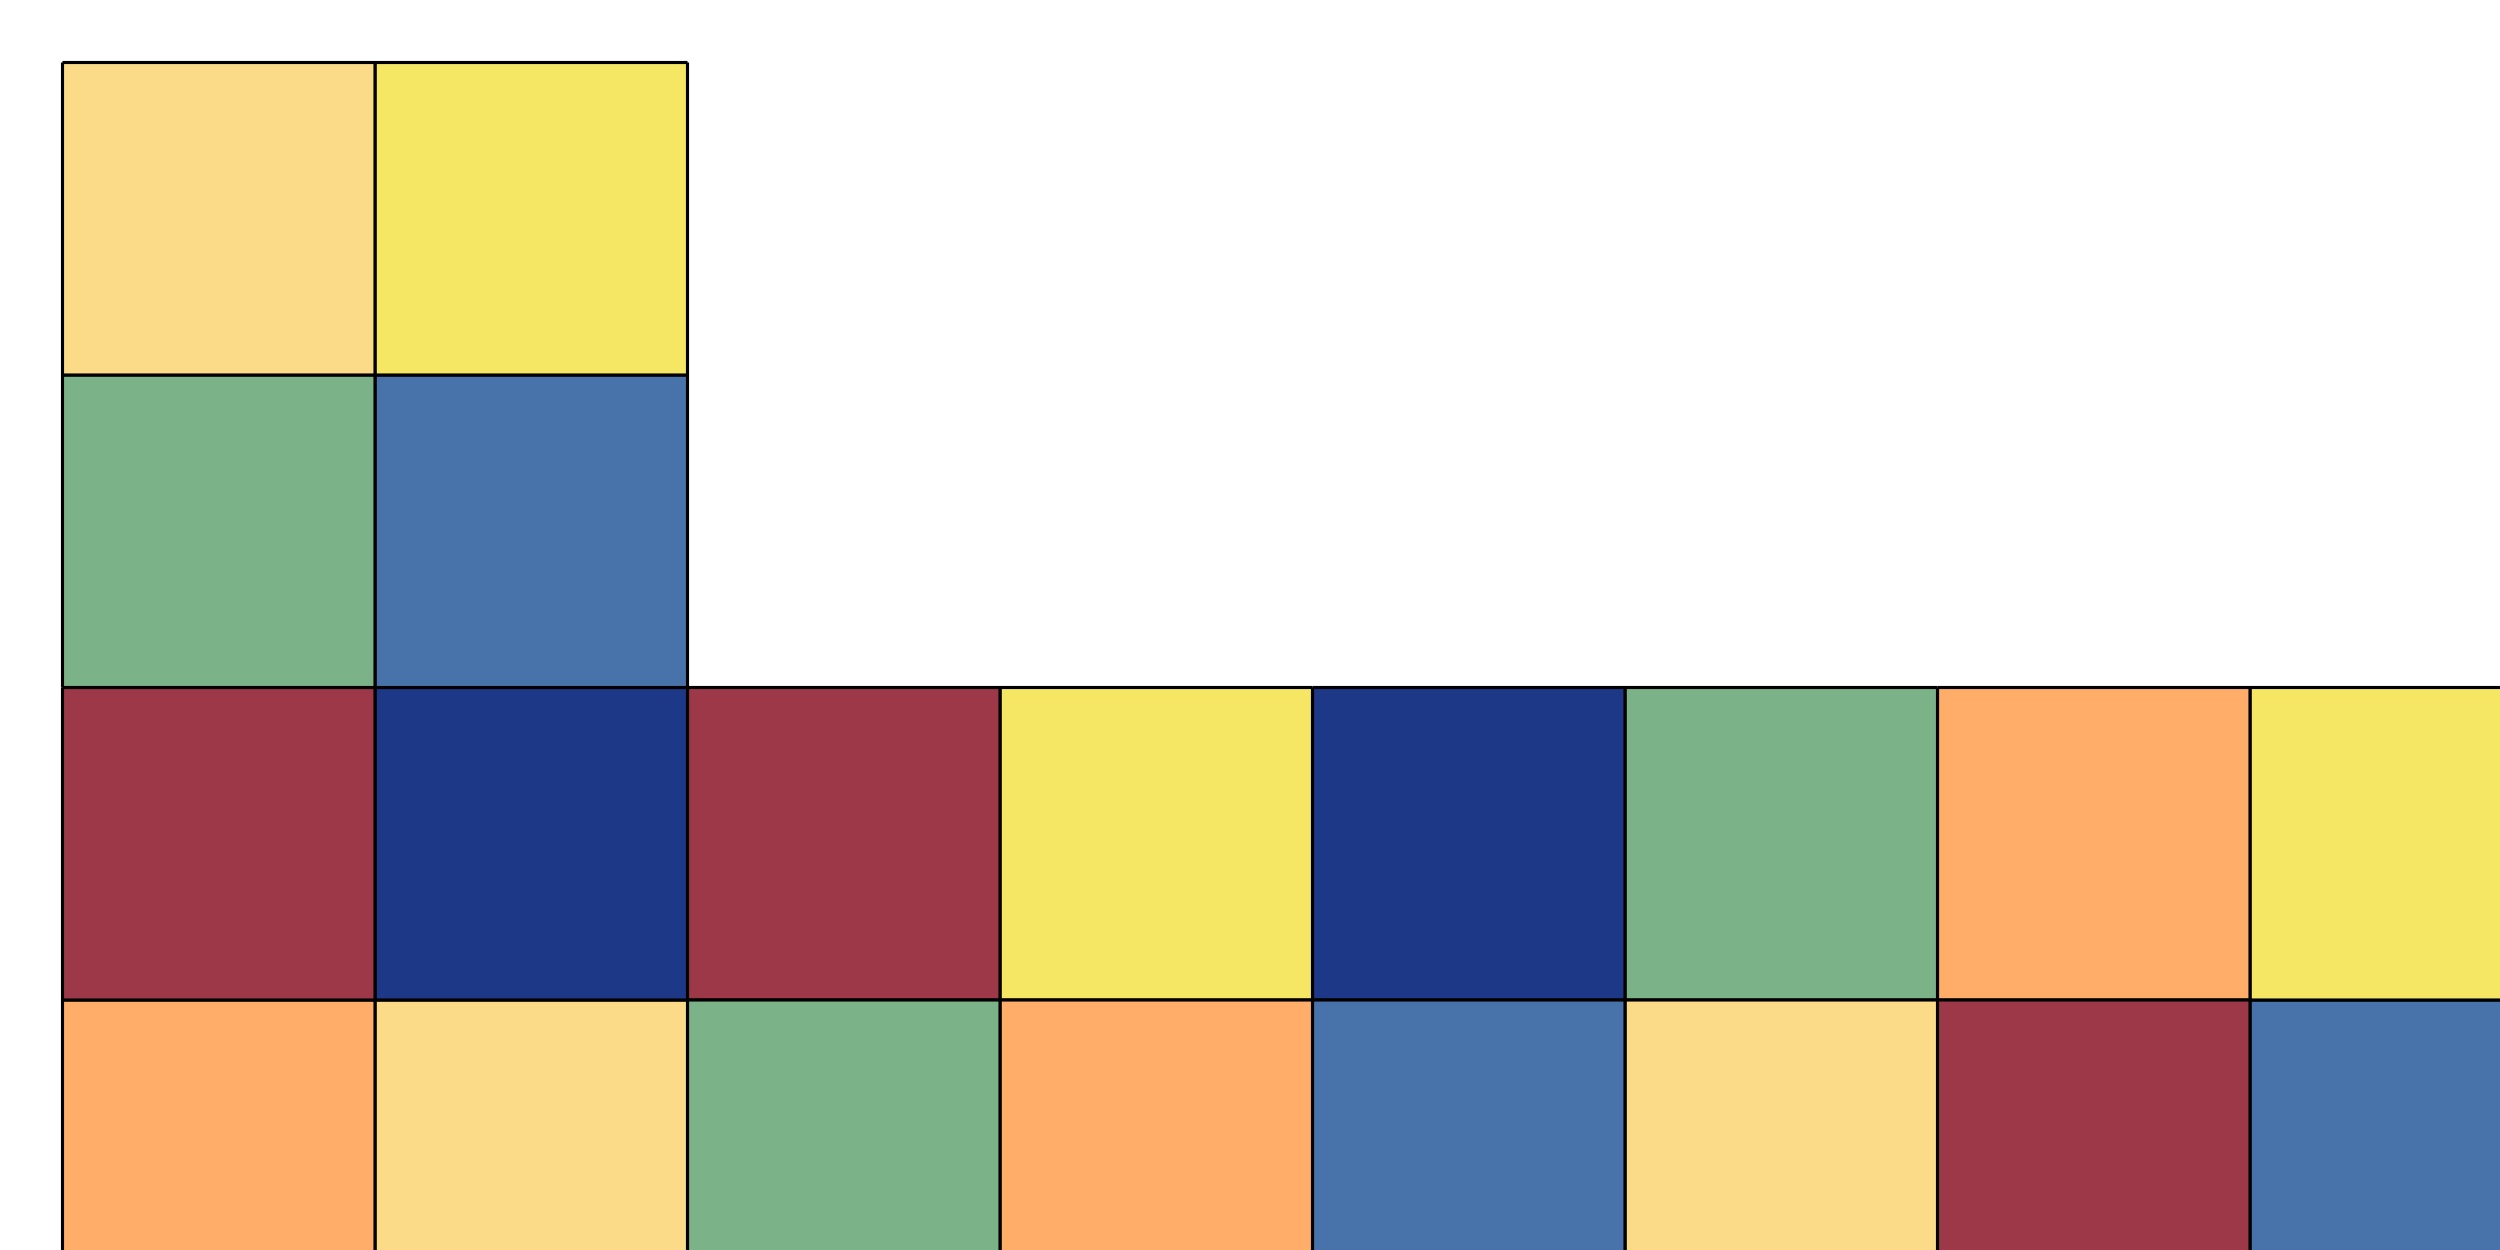
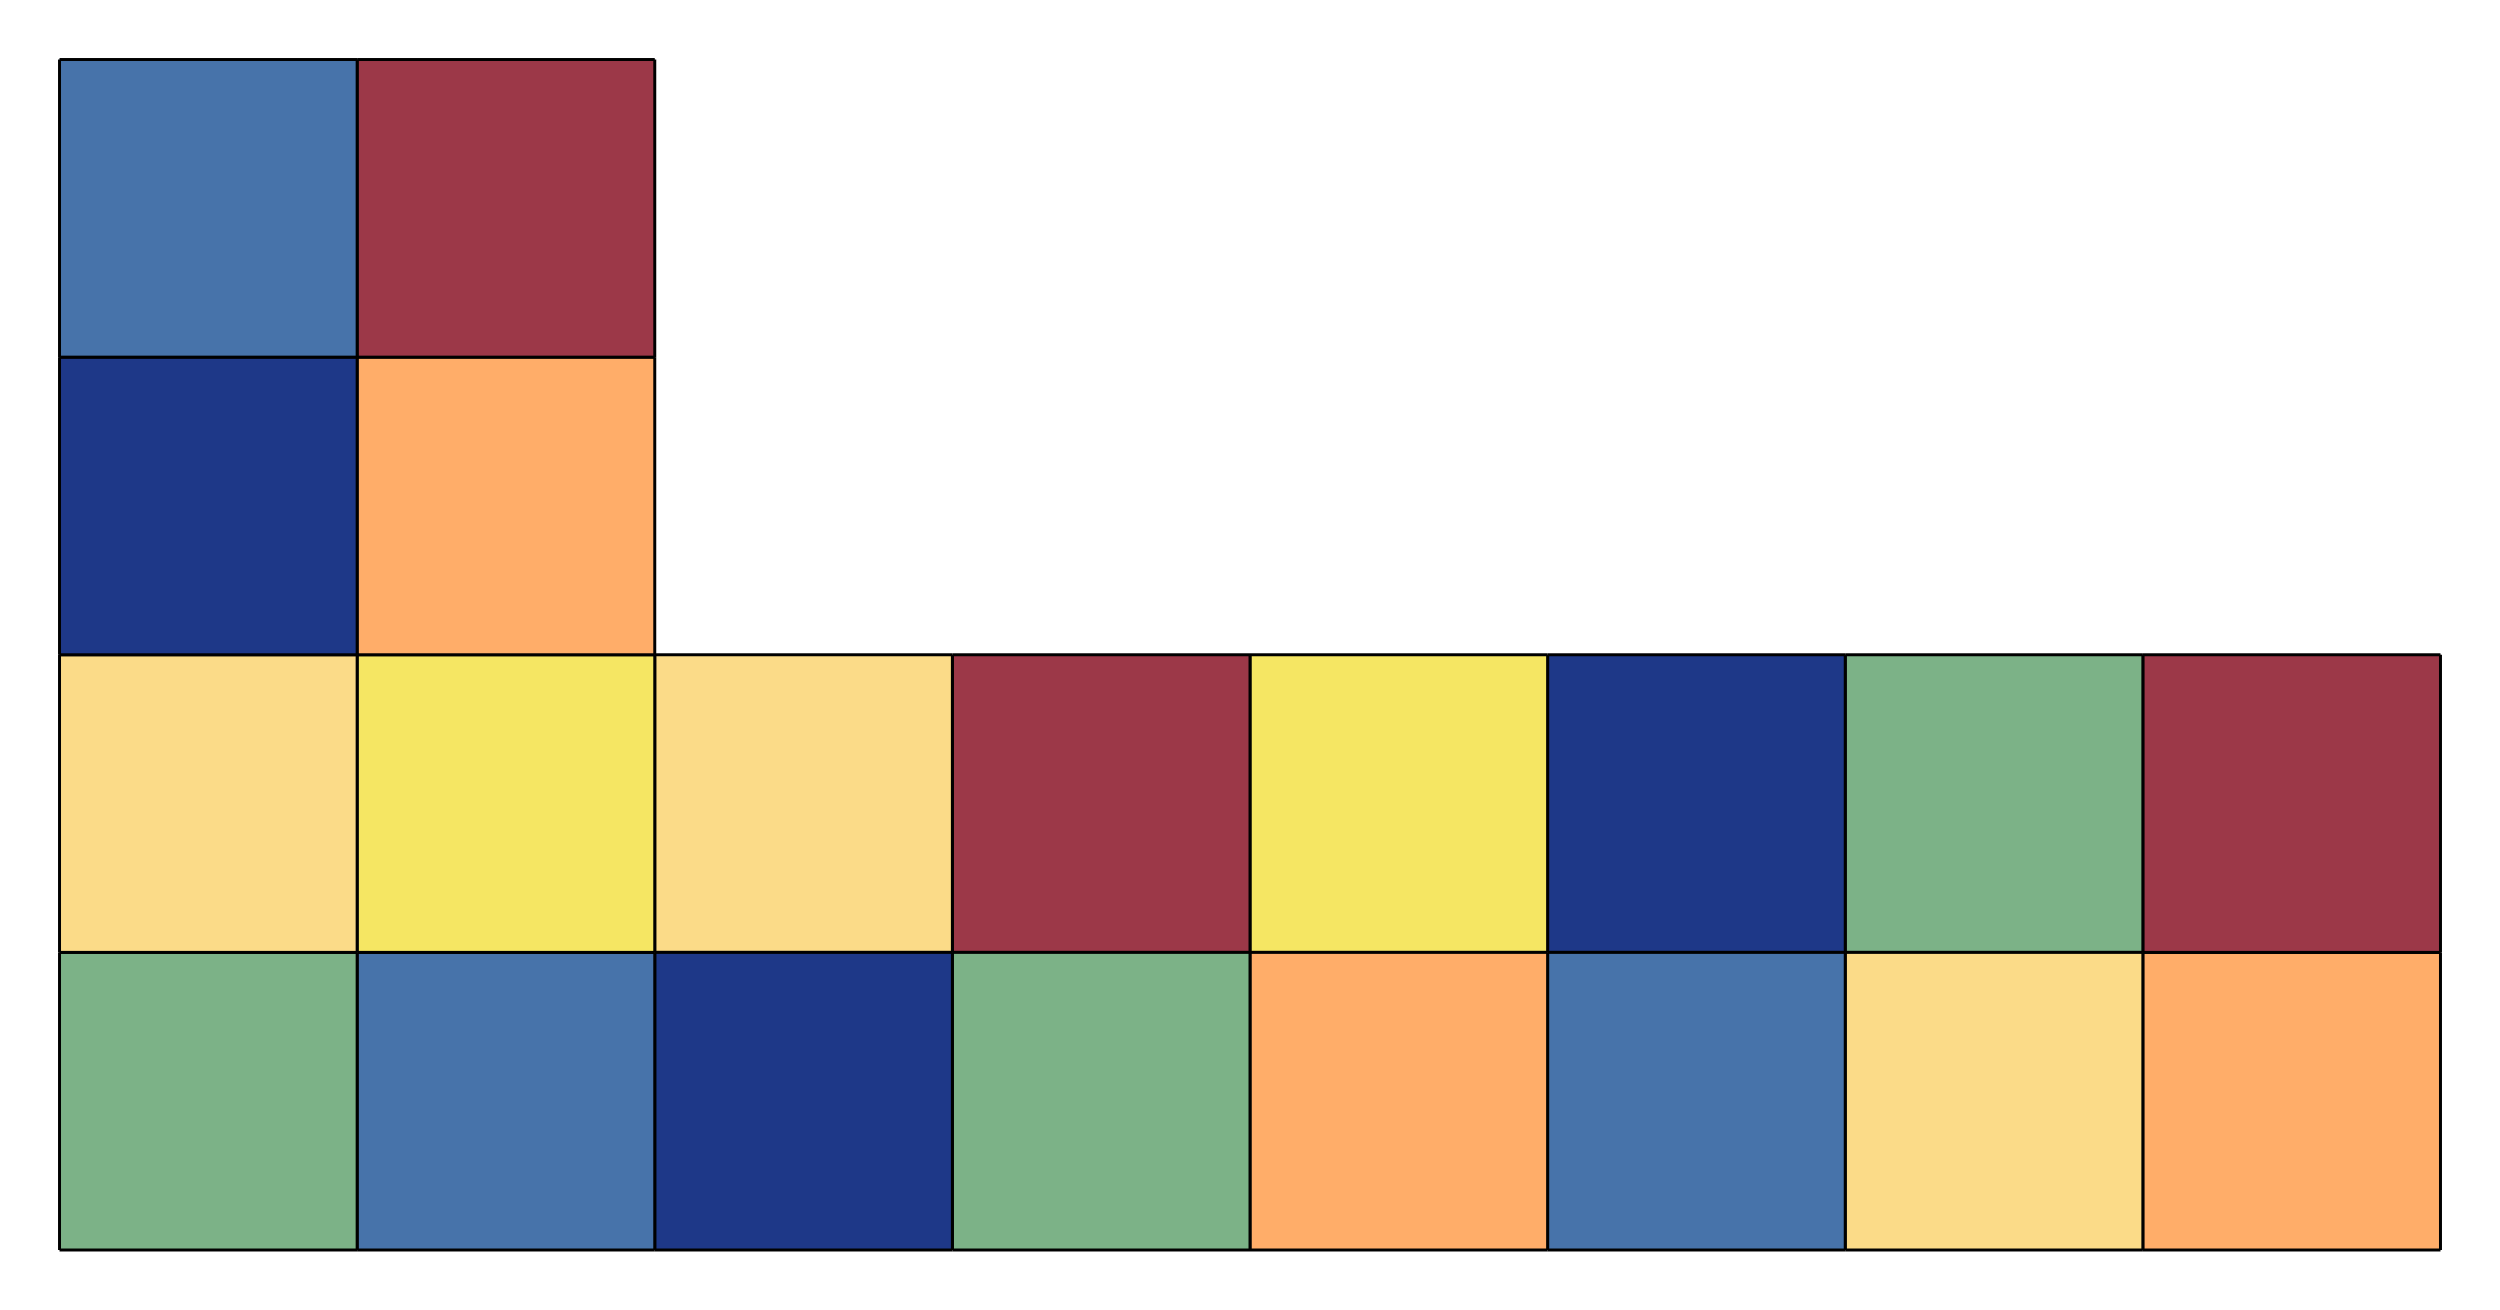
- <svg xmlns="http://www.w3.org/2000/svg" width="400" height="200">
+ <svg xmlns="http://www.w3.org/2000/svg" width="420" height="220">
+   <g style="fill:#ffad69;">
+     <rect x="360" y="160" width="50" height="50" />
+   </g>
+   <g style="stroke:#000000;stroke-width:0.5;">
+     <line x1="360" y1="160" x2="360" y2="210" />
+   </g>
+   <g style="stroke:#000000;stroke-width:0.5;">
+     <line x1="410" y1="160" x2="410" y2="210" />
+   </g>
+   <g style="stroke:#000000;stroke-width:0.5;">
+     <line x1="360" y1="210" x2="410" y2="210" />
+   </g>
+   <g style="stroke:#000000;stroke-width:0.5;">
+     <line x1="360" y1="160" x2="410" y2="160" />
+   </g>
+   <g style="fill:#9c3848;">
+     <rect x="360" y="110" width="50" height="50" />
+   </g>
+   <g style="stroke:#000000;stroke-width:0.5;">
+     <line x1="360" y1="110" x2="360" y2="160" />
+   </g>
+   <g style="stroke:#000000;stroke-width:0.5;">
+     <line x1="410" y1="110" x2="410" y2="160" />
+   </g>
+   <g style="stroke:#000000;stroke-width:0.5;">
+     <line x1="360" y1="160" x2="410" y2="160" />
+   </g>
+   <g style="stroke:#000000;stroke-width:0.5;">
+     <line x1="360" y1="110" x2="410" y2="110" />
+   </g>
+   <g style="fill:#7cb287;">
+     <rect x="310" y="110" width="50" height="50" />
+   </g>
+   <g style="stroke:#000000;stroke-width:0.5;">
+     <line x1="310" y1="110" x2="310" y2="160" />
+   </g>
+   <g style="stroke:#000000;stroke-width:0.5;">
+     <line x1="360" y1="110" x2="360" y2="160" />
+   </g>
+   <g style="stroke:#000000;stroke-width:0.5;">
+     <line x1="310" y1="160" x2="360" y2="160" />
+   </g>
+   <g style="stroke:#000000;stroke-width:0.5;">
+     <line x1="310" y1="110" x2="360" y2="110" />
+   </g>
+   <g style="fill:#fbdb88;">
+     <rect x="310" y="160" width="50" height="50" />
+   </g>
+   <g style="stroke:#000000;stroke-width:0.5;">
+     <line x1="310" y1="160" x2="310" y2="210" />
+   </g>
+   <g style="stroke:#000000;stroke-width:0.5;">
+     <line x1="360" y1="160" x2="360" y2="210" />
+   </g>
+   <g style="stroke:#000000;stroke-width:0.5;">
+     <line x1="310" y1="210" x2="360" y2="210" />
+   </g>
+   <g style="stroke:#000000;stroke-width:0.5;">
+     <line x1="310" y1="160" x2="360" y2="160" />
+   </g>
+   <g style="fill:#1e3888;">
+     <rect x="260" y="110" width="50" height="50" />
+   </g>
+   <g style="stroke:#000000;stroke-width:0.5;">
+     <line x1="260" y1="110" x2="260" y2="160" />
+   </g>
+   <g style="stroke:#000000;stroke-width:0.5;">
+     <line x1="310" y1="110" x2="310" y2="160" />
+   </g>
+   <g style="stroke:#000000;stroke-width:0.5;">
+     <line x1="260" y1="160" x2="310" y2="160" />
+   </g>
+   <g style="stroke:#000000;stroke-width:0.5;">
+     <line x1="260" y1="110" x2="310" y2="110" />
+   </g>
  <g style="fill:#4773aa;">
-     <rect x="360" y="160" width="50" height="50" />
-   </g>
-   <g style="stroke:#000000;stroke-width:0.5;">
-     <line x1="360" y1="160" x2="360" y2="210" />
-   </g>
-   <g style="stroke:#000000;stroke-width:0.5;">
-     <line x1="410" y1="160" x2="410" y2="210" />
-   </g>
-   <g style="stroke:#000000;stroke-width:0.5;">
-     <line x1="360" y1="210" x2="410" y2="210" />
-   </g>
-   <g style="stroke:#000000;stroke-width:0.5;">
-     <line x1="360" y1="160" x2="410" y2="160" />
+     <rect x="260" y="160" width="50" height="50" />
+   </g>
+   <g style="stroke:#000000;stroke-width:0.5;">
+     <line x1="260" y1="160" x2="260" y2="210" />
+   </g>
+   <g style="stroke:#000000;stroke-width:0.5;">
+     <line x1="310" y1="160" x2="310" y2="210" />
+   </g>
+   <g style="stroke:#000000;stroke-width:0.5;">
+     <line x1="260" y1="210" x2="310" y2="210" />
+   </g>
+   <g style="stroke:#000000;stroke-width:0.5;">
+     <line x1="260" y1="160" x2="310" y2="160" />
  </g>
  <g style="fill:#f5e663;">
-     <rect x="360" y="110" width="50" height="50" />
-   </g>
-   <g style="stroke:#000000;stroke-width:0.5;">
-     <line x1="360" y1="110" x2="360" y2="160" />
-   </g>
-   <g style="stroke:#000000;stroke-width:0.5;">
-     <line x1="410" y1="110" x2="410" y2="160" />
-   </g>
-   <g style="stroke:#000000;stroke-width:0.5;">
-     <line x1="360" y1="160" x2="410" y2="160" />
-   </g>
-   <g style="stroke:#000000;stroke-width:0.5;">
-     <line x1="360" y1="110" x2="410" y2="110" />
+     <rect x="210" y="110" width="50" height="50" />
+   </g>
+   <g style="stroke:#000000;stroke-width:0.5;">
+     <line x1="210" y1="110" x2="210" y2="160" />
+   </g>
+   <g style="stroke:#000000;stroke-width:0.5;">
+     <line x1="260" y1="110" x2="260" y2="160" />
+   </g>
+   <g style="stroke:#000000;stroke-width:0.5;">
+     <line x1="210" y1="160" x2="260" y2="160" />
+   </g>
+   <g style="stroke:#000000;stroke-width:0.5;">
+     <line x1="210" y1="110" x2="260" y2="110" />
  </g>
  <g style="fill:#ffad69;">
-     <rect x="310" y="110" width="50" height="50" />
-   </g>
-   <g style="stroke:#000000;stroke-width:0.5;">
-     <line x1="310" y1="110" x2="310" y2="160" />
-   </g>
-   <g style="stroke:#000000;stroke-width:0.5;">
-     <line x1="360" y1="110" x2="360" y2="160" />
-   </g>
-   <g style="stroke:#000000;stroke-width:0.5;">
-     <line x1="310" y1="160" x2="360" y2="160" />
-   </g>
-   <g style="stroke:#000000;stroke-width:0.5;">
-     <line x1="310" y1="110" x2="360" y2="110" />
+     <rect x="210" y="160" width="50" height="50" />
+   </g>
+   <g style="stroke:#000000;stroke-width:0.5;">
+     <line x1="210" y1="160" x2="210" y2="210" />
+   </g>
+   <g style="stroke:#000000;stroke-width:0.5;">
+     <line x1="260" y1="160" x2="260" y2="210" />
+   </g>
+   <g style="stroke:#000000;stroke-width:0.5;">
+     <line x1="210" y1="210" x2="260" y2="210" />
+   </g>
+   <g style="stroke:#000000;stroke-width:0.5;">
+     <line x1="210" y1="160" x2="260" y2="160" />
  </g>
  <g style="fill:#9c3848;">
-     <rect x="310" y="160" width="50" height="50" />
-   </g>
-   <g style="stroke:#000000;stroke-width:0.5;">
-     <line x1="310" y1="160" x2="310" y2="210" />
-   </g>
-   <g style="stroke:#000000;stroke-width:0.5;">
-     <line x1="360" y1="160" x2="360" y2="210" />
-   </g>
-   <g style="stroke:#000000;stroke-width:0.5;">
-     <line x1="310" y1="210" x2="360" y2="210" />
-   </g>
-   <g style="stroke:#000000;stroke-width:0.5;">
-     <line x1="310" y1="160" x2="360" y2="160" />
+     <rect x="160" y="110" width="50" height="50" />
+   </g>
+   <g style="stroke:#000000;stroke-width:0.5;">
+     <line x1="160" y1="110" x2="160" y2="160" />
+   </g>
+   <g style="stroke:#000000;stroke-width:0.5;">
+     <line x1="210" y1="110" x2="210" y2="160" />
+   </g>
+   <g style="stroke:#000000;stroke-width:0.5;">
+     <line x1="160" y1="160" x2="210" y2="160" />
+   </g>
+   <g style="stroke:#000000;stroke-width:0.5;">
+     <line x1="160" y1="110" x2="210" y2="110" />
  </g>
  <g style="fill:#7cb287;">
-     <rect x="260" y="110" width="50" height="50" />
-   </g>
-   <g style="stroke:#000000;stroke-width:0.5;">
-     <line x1="260" y1="110" x2="260" y2="160" />
-   </g>
-   <g style="stroke:#000000;stroke-width:0.5;">
-     <line x1="310" y1="110" x2="310" y2="160" />
-   </g>
-   <g style="stroke:#000000;stroke-width:0.5;">
-     <line x1="260" y1="160" x2="310" y2="160" />
-   </g>
-   <g style="stroke:#000000;stroke-width:0.5;">
-     <line x1="260" y1="110" x2="310" y2="110" />
+     <rect x="160" y="160" width="50" height="50" />
+   </g>
+   <g style="stroke:#000000;stroke-width:0.5;">
+     <line x1="160" y1="160" x2="160" y2="210" />
+   </g>
+   <g style="stroke:#000000;stroke-width:0.5;">
+     <line x1="210" y1="160" x2="210" y2="210" />
+   </g>
+   <g style="stroke:#000000;stroke-width:0.5;">
+     <line x1="160" y1="210" x2="210" y2="210" />
+   </g>
+   <g style="stroke:#000000;stroke-width:0.5;">
+     <line x1="160" y1="160" x2="210" y2="160" />
  </g>
  <g style="fill:#fbdb88;">
-     <rect x="260" y="160" width="50" height="50" />
-   </g>
-   <g style="stroke:#000000;stroke-width:0.5;">
-     <line x1="260" y1="160" x2="260" y2="210" />
-   </g>
-   <g style="stroke:#000000;stroke-width:0.5;">
-     <line x1="310" y1="160" x2="310" y2="210" />
-   </g>
-   <g style="stroke:#000000;stroke-width:0.5;">
-     <line x1="260" y1="210" x2="310" y2="210" />
-   </g>
-   <g style="stroke:#000000;stroke-width:0.5;">
-     <line x1="260" y1="160" x2="310" y2="160" />
+     <rect x="110" y="110" width="50" height="50" />
+   </g>
+   <g style="stroke:#000000;stroke-width:0.5;">
+     <line x1="110" y1="110" x2="110" y2="160" />
+   </g>
+   <g style="stroke:#000000;stroke-width:0.5;">
+     <line x1="160" y1="110" x2="160" y2="160" />
+   </g>
+   <g style="stroke:#000000;stroke-width:0.5;">
+     <line x1="110" y1="160" x2="160" y2="160" />
+   </g>
+   <g style="stroke:#000000;stroke-width:0.5;">
+     <line x1="110" y1="110" x2="160" y2="110" />
  </g>
  <g style="fill:#1e3888;">
-     <rect x="210" y="110" width="50" height="50" />
-   </g>
-   <g style="stroke:#000000;stroke-width:0.5;">
-     <line x1="210" y1="110" x2="210" y2="160" />
-   </g>
-   <g style="stroke:#000000;stroke-width:0.5;">
-     <line x1="260" y1="110" x2="260" y2="160" />
-   </g>
-   <g style="stroke:#000000;stroke-width:0.5;">
-     <line x1="210" y1="160" x2="260" y2="160" />
-   </g>
-   <g style="stroke:#000000;stroke-width:0.5;">
-     <line x1="210" y1="110" x2="260" y2="110" />
+     <rect x="110" y="160" width="50" height="50" />
+   </g>
+   <g style="stroke:#000000;stroke-width:0.5;">
+     <line x1="110" y1="160" x2="110" y2="210" />
+   </g>
+   <g style="stroke:#000000;stroke-width:0.5;">
+     <line x1="160" y1="160" x2="160" y2="210" />
+   </g>
+   <g style="stroke:#000000;stroke-width:0.5;">
+     <line x1="110" y1="210" x2="160" y2="210" />
+   </g>
+   <g style="stroke:#000000;stroke-width:0.5;">
+     <line x1="110" y1="160" x2="160" y2="160" />
  </g>
  <g style="fill:#4773aa;">
-     <rect x="210" y="160" width="50" height="50" />
-   </g>
-   <g style="stroke:#000000;stroke-width:0.5;">
-     <line x1="210" y1="160" x2="210" y2="210" />
-   </g>
-   <g style="stroke:#000000;stroke-width:0.5;">
-     <line x1="260" y1="160" x2="260" y2="210" />
-   </g>
-   <g style="stroke:#000000;stroke-width:0.5;">
-     <line x1="210" y1="210" x2="260" y2="210" />
-   </g>
-   <g style="stroke:#000000;stroke-width:0.5;">
-     <line x1="210" y1="160" x2="260" y2="160" />
+     <rect x="60" y="160" width="50" height="50" />
+   </g>
+   <g style="stroke:#000000;stroke-width:0.5;">
+     <line x1="60" y1="160" x2="60" y2="210" />
+   </g>
+   <g style="stroke:#000000;stroke-width:0.5;">
+     <line x1="110" y1="160" x2="110" y2="210" />
+   </g>
+   <g style="stroke:#000000;stroke-width:0.5;">
+     <line x1="60" y1="210" x2="110" y2="210" />
+   </g>
+   <g style="stroke:#000000;stroke-width:0.5;">
+     <line x1="60" y1="160" x2="110" y2="160" />
  </g>
  <g style="fill:#f5e663;">
-     <rect x="160" y="110" width="50" height="50" />
-   </g>
-   <g style="stroke:#000000;stroke-width:0.5;">
-     <line x1="160" y1="110" x2="160" y2="160" />
-   </g>
-   <g style="stroke:#000000;stroke-width:0.5;">
-     <line x1="210" y1="110" x2="210" y2="160" />
-   </g>
-   <g style="stroke:#000000;stroke-width:0.5;">
-     <line x1="160" y1="160" x2="210" y2="160" />
-   </g>
-   <g style="stroke:#000000;stroke-width:0.5;">
-     <line x1="160" y1="110" x2="210" y2="110" />
+     <rect x="60" y="110" width="50" height="50" />
+   </g>
+   <g style="stroke:#000000;stroke-width:0.5;">
+     <line x1="60" y1="110" x2="60" y2="160" />
+   </g>
+   <g style="stroke:#000000;stroke-width:0.5;">
+     <line x1="110" y1="110" x2="110" y2="160" />
+   </g>
+   <g style="stroke:#000000;stroke-width:0.5;">
+     <line x1="60" y1="160" x2="110" y2="160" />
+   </g>
+   <g style="stroke:#000000;stroke-width:0.5;">
+     <line x1="60" y1="110" x2="110" y2="110" />
  </g>
  <g style="fill:#ffad69;">
-     <rect x="160" y="160" width="50" height="50" />
-   </g>
-   <g style="stroke:#000000;stroke-width:0.5;">
-     <line x1="160" y1="160" x2="160" y2="210" />
-   </g>
-   <g style="stroke:#000000;stroke-width:0.5;">
-     <line x1="210" y1="160" x2="210" y2="210" />
-   </g>
-   <g style="stroke:#000000;stroke-width:0.5;">
-     <line x1="160" y1="210" x2="210" y2="210" />
-   </g>
-   <g style="stroke:#000000;stroke-width:0.5;">
-     <line x1="160" y1="160" x2="210" y2="160" />
+     <rect x="60" y="60" width="50" height="50" />
+   </g>
+   <g style="stroke:#000000;stroke-width:0.5;">
+     <line x1="60" y1="60" x2="60" y2="110" />
+   </g>
+   <g style="stroke:#000000;stroke-width:0.5;">
+     <line x1="110" y1="60" x2="110" y2="110" />
+   </g>
+   <g style="stroke:#000000;stroke-width:0.5;">
+     <line x1="60" y1="110" x2="110" y2="110" />
+   </g>
+   <g style="stroke:#000000;stroke-width:0.5;">
+     <line x1="60" y1="60" x2="110" y2="60" />
  </g>
  <g style="fill:#9c3848;">
-     <rect x="110" y="110" width="50" height="50" />
-   </g>
-   <g style="stroke:#000000;stroke-width:0.5;">
-     <line x1="110" y1="110" x2="110" y2="160" />
-   </g>
-   <g style="stroke:#000000;stroke-width:0.5;">
-     <line x1="160" y1="110" x2="160" y2="160" />
-   </g>
-   <g style="stroke:#000000;stroke-width:0.5;">
-     <line x1="110" y1="160" x2="160" y2="160" />
-   </g>
-   <g style="stroke:#000000;stroke-width:0.5;">
-     <line x1="110" y1="110" x2="160" y2="110" />
+     <rect x="60" y="10" width="50" height="50" />
+   </g>
+   <g style="stroke:#000000;stroke-width:0.5;">
+     <line x1="60" y1="10" x2="60" y2="60" />
+   </g>
+   <g style="stroke:#000000;stroke-width:0.5;">
+     <line x1="110" y1="10" x2="110" y2="60" />
+   </g>
+   <g style="stroke:#000000;stroke-width:0.5;">
+     <line x1="60" y1="60" x2="110" y2="60" />
+   </g>
+   <g style="stroke:#000000;stroke-width:0.5;">
+     <line x1="60" y1="10" x2="110" y2="10" />
  </g>
  <g style="fill:#7cb287;">
-     <rect x="110" y="160" width="50" height="50" />
-   </g>
-   <g style="stroke:#000000;stroke-width:0.5;">
-     <line x1="110" y1="160" x2="110" y2="210" />
-   </g>
-   <g style="stroke:#000000;stroke-width:0.5;">
-     <line x1="160" y1="160" x2="160" y2="210" />
-   </g>
-   <g style="stroke:#000000;stroke-width:0.5;">
-     <line x1="110" y1="210" x2="160" y2="210" />
-   </g>
-   <g style="stroke:#000000;stroke-width:0.5;">
-     <line x1="110" y1="160" x2="160" y2="160" />
+     <rect x="10" y="160" width="50" height="50" />
+   </g>
+   <g style="stroke:#000000;stroke-width:0.5;">
+     <line x1="10" y1="160" x2="10" y2="210" />
+   </g>
+   <g style="stroke:#000000;stroke-width:0.5;">
+     <line x1="60" y1="160" x2="60" y2="210" />
+   </g>
+   <g style="stroke:#000000;stroke-width:0.5;">
+     <line x1="10" y1="210" x2="60" y2="210" />
+   </g>
+   <g style="stroke:#000000;stroke-width:0.5;">
+     <line x1="10" y1="160" x2="60" y2="160" />
  </g>
  <g style="fill:#fbdb88;">
-     <rect x="60" y="160" width="50" height="50" />
-   </g>
-   <g style="stroke:#000000;stroke-width:0.5;">
-     <line x1="60" y1="160" x2="60" y2="210" />
-   </g>
-   <g style="stroke:#000000;stroke-width:0.5;">
-     <line x1="110" y1="160" x2="110" y2="210" />
-   </g>
-   <g style="stroke:#000000;stroke-width:0.5;">
-     <line x1="60" y1="210" x2="110" y2="210" />
-   </g>
-   <g style="stroke:#000000;stroke-width:0.5;">
-     <line x1="60" y1="160" x2="110" y2="160" />
+     <rect x="10" y="110" width="50" height="50" />
+   </g>
+   <g style="stroke:#000000;stroke-width:0.5;">
+     <line x1="10" y1="110" x2="10" y2="160" />
+   </g>
+   <g style="stroke:#000000;stroke-width:0.5;">
+     <line x1="60" y1="110" x2="60" y2="160" />
+   </g>
+   <g style="stroke:#000000;stroke-width:0.5;">
+     <line x1="10" y1="160" x2="60" y2="160" />
+   </g>
+   <g style="stroke:#000000;stroke-width:0.5;">
+     <line x1="10" y1="110" x2="60" y2="110" />
  </g>
  <g style="fill:#1e3888;">
-     <rect x="60" y="110" width="50" height="50" />
-   </g>
-   <g style="stroke:#000000;stroke-width:0.5;">
-     <line x1="60" y1="110" x2="60" y2="160" />
-   </g>
-   <g style="stroke:#000000;stroke-width:0.5;">
-     <line x1="110" y1="110" x2="110" y2="160" />
-   </g>
-   <g style="stroke:#000000;stroke-width:0.5;">
-     <line x1="60" y1="160" x2="110" y2="160" />
-   </g>
-   <g style="stroke:#000000;stroke-width:0.5;">
-     <line x1="60" y1="110" x2="110" y2="110" />
+     <rect x="10" y="60" width="50" height="50" />
+   </g>
+   <g style="stroke:#000000;stroke-width:0.5;">
+     <line x1="10" y1="60" x2="10" y2="110" />
+   </g>
+   <g style="stroke:#000000;stroke-width:0.5;">
+     <line x1="60" y1="60" x2="60" y2="110" />
+   </g>
+   <g style="stroke:#000000;stroke-width:0.5;">
+     <line x1="10" y1="110" x2="60" y2="110" />
+   </g>
+   <g style="stroke:#000000;stroke-width:0.5;">
+     <line x1="10" y1="60" x2="60" y2="60" />
  </g>
  <g style="fill:#4773aa;">
-     <rect x="60" y="60" width="50" height="50" />
-   </g>
-   <g style="stroke:#000000;stroke-width:0.5;">
-     <line x1="60" y1="60" x2="60" y2="110" />
-   </g>
-   <g style="stroke:#000000;stroke-width:0.5;">
-     <line x1="110" y1="60" x2="110" y2="110" />
-   </g>
-   <g style="stroke:#000000;stroke-width:0.5;">
-     <line x1="60" y1="110" x2="110" y2="110" />
-   </g>
-   <g style="stroke:#000000;stroke-width:0.5;">
-     <line x1="60" y1="60" x2="110" y2="60" />
-   </g>
-   <g style="fill:#f5e663;">
-     <rect x="60" y="10" width="50" height="50" />
+     <rect x="10" y="10" width="50" height="50" />
+   </g>
+   <g style="stroke:#000000;stroke-width:0.5;">
+     <line x1="10" y1="10" x2="10" y2="60" />
  </g>
  <g style="stroke:#000000;stroke-width:0.5;">
    <line x1="60" y1="10" x2="60" y2="60" />
  </g>
  <g style="stroke:#000000;stroke-width:0.5;">
-     <line x1="110" y1="10" x2="110" y2="60" />
-   </g>
-   <g style="stroke:#000000;stroke-width:0.5;">
-     <line x1="60" y1="60" x2="110" y2="60" />
-   </g>
-   <g style="stroke:#000000;stroke-width:0.5;">
-     <line x1="60" y1="10" x2="110" y2="10" />
-   </g>
-   <g style="fill:#ffad69;">
-     <rect x="10" y="160" width="50" height="50" />
-   </g>
-   <g style="stroke:#000000;stroke-width:0.5;">
-     <line x1="10" y1="160" x2="10" y2="210" />
-   </g>
-   <g style="stroke:#000000;stroke-width:0.5;">
-     <line x1="60" y1="160" x2="60" y2="210" />
-   </g>
-   <g style="stroke:#000000;stroke-width:0.5;">
-     <line x1="10" y1="210" x2="60" y2="210" />
-   </g>
-   <g style="stroke:#000000;stroke-width:0.5;">
-     <line x1="10" y1="160" x2="60" y2="160" />
-   </g>
-   <g style="fill:#9c3848;">
-     <rect x="10" y="110" width="50" height="50" />
-   </g>
-   <g style="stroke:#000000;stroke-width:0.5;">
-     <line x1="10" y1="110" x2="10" y2="160" />
-   </g>
-   <g style="stroke:#000000;stroke-width:0.5;">
-     <line x1="60" y1="110" x2="60" y2="160" />
-   </g>
-   <g style="stroke:#000000;stroke-width:0.5;">
-     <line x1="10" y1="160" x2="60" y2="160" />
-   </g>
-   <g style="stroke:#000000;stroke-width:0.5;">
-     <line x1="10" y1="110" x2="60" y2="110" />
-   </g>
-   <g style="fill:#7cb287;">
-     <rect x="10" y="60" width="50" height="50" />
-   </g>
-   <g style="stroke:#000000;stroke-width:0.5;">
-     <line x1="10" y1="60" x2="10" y2="110" />
-   </g>
-   <g style="stroke:#000000;stroke-width:0.5;">
-     <line x1="60" y1="60" x2="60" y2="110" />
-   </g>
-   <g style="stroke:#000000;stroke-width:0.5;">
-     <line x1="10" y1="110" x2="60" y2="110" />
-   </g>
-   <g style="stroke:#000000;stroke-width:0.5;">
    <line x1="10" y1="60" x2="60" y2="60" />
  </g>
-   <g style="fill:#fbdb88;">
-     <rect x="10" y="10" width="50" height="50" />
-   </g>
-   <g style="stroke:#000000;stroke-width:0.5;">
-     <line x1="10" y1="10" x2="10" y2="60" />
-   </g>
-   <g style="stroke:#000000;stroke-width:0.5;">
-     <line x1="60" y1="10" x2="60" y2="60" />
-   </g>
-   <g style="stroke:#000000;stroke-width:0.5;">
-     <line x1="10" y1="60" x2="60" y2="60" />
-   </g>
  <g style="stroke:#000000;stroke-width:0.5;">
    <line x1="10" y1="10" x2="60" y2="10" />
  </g>
</svg>
